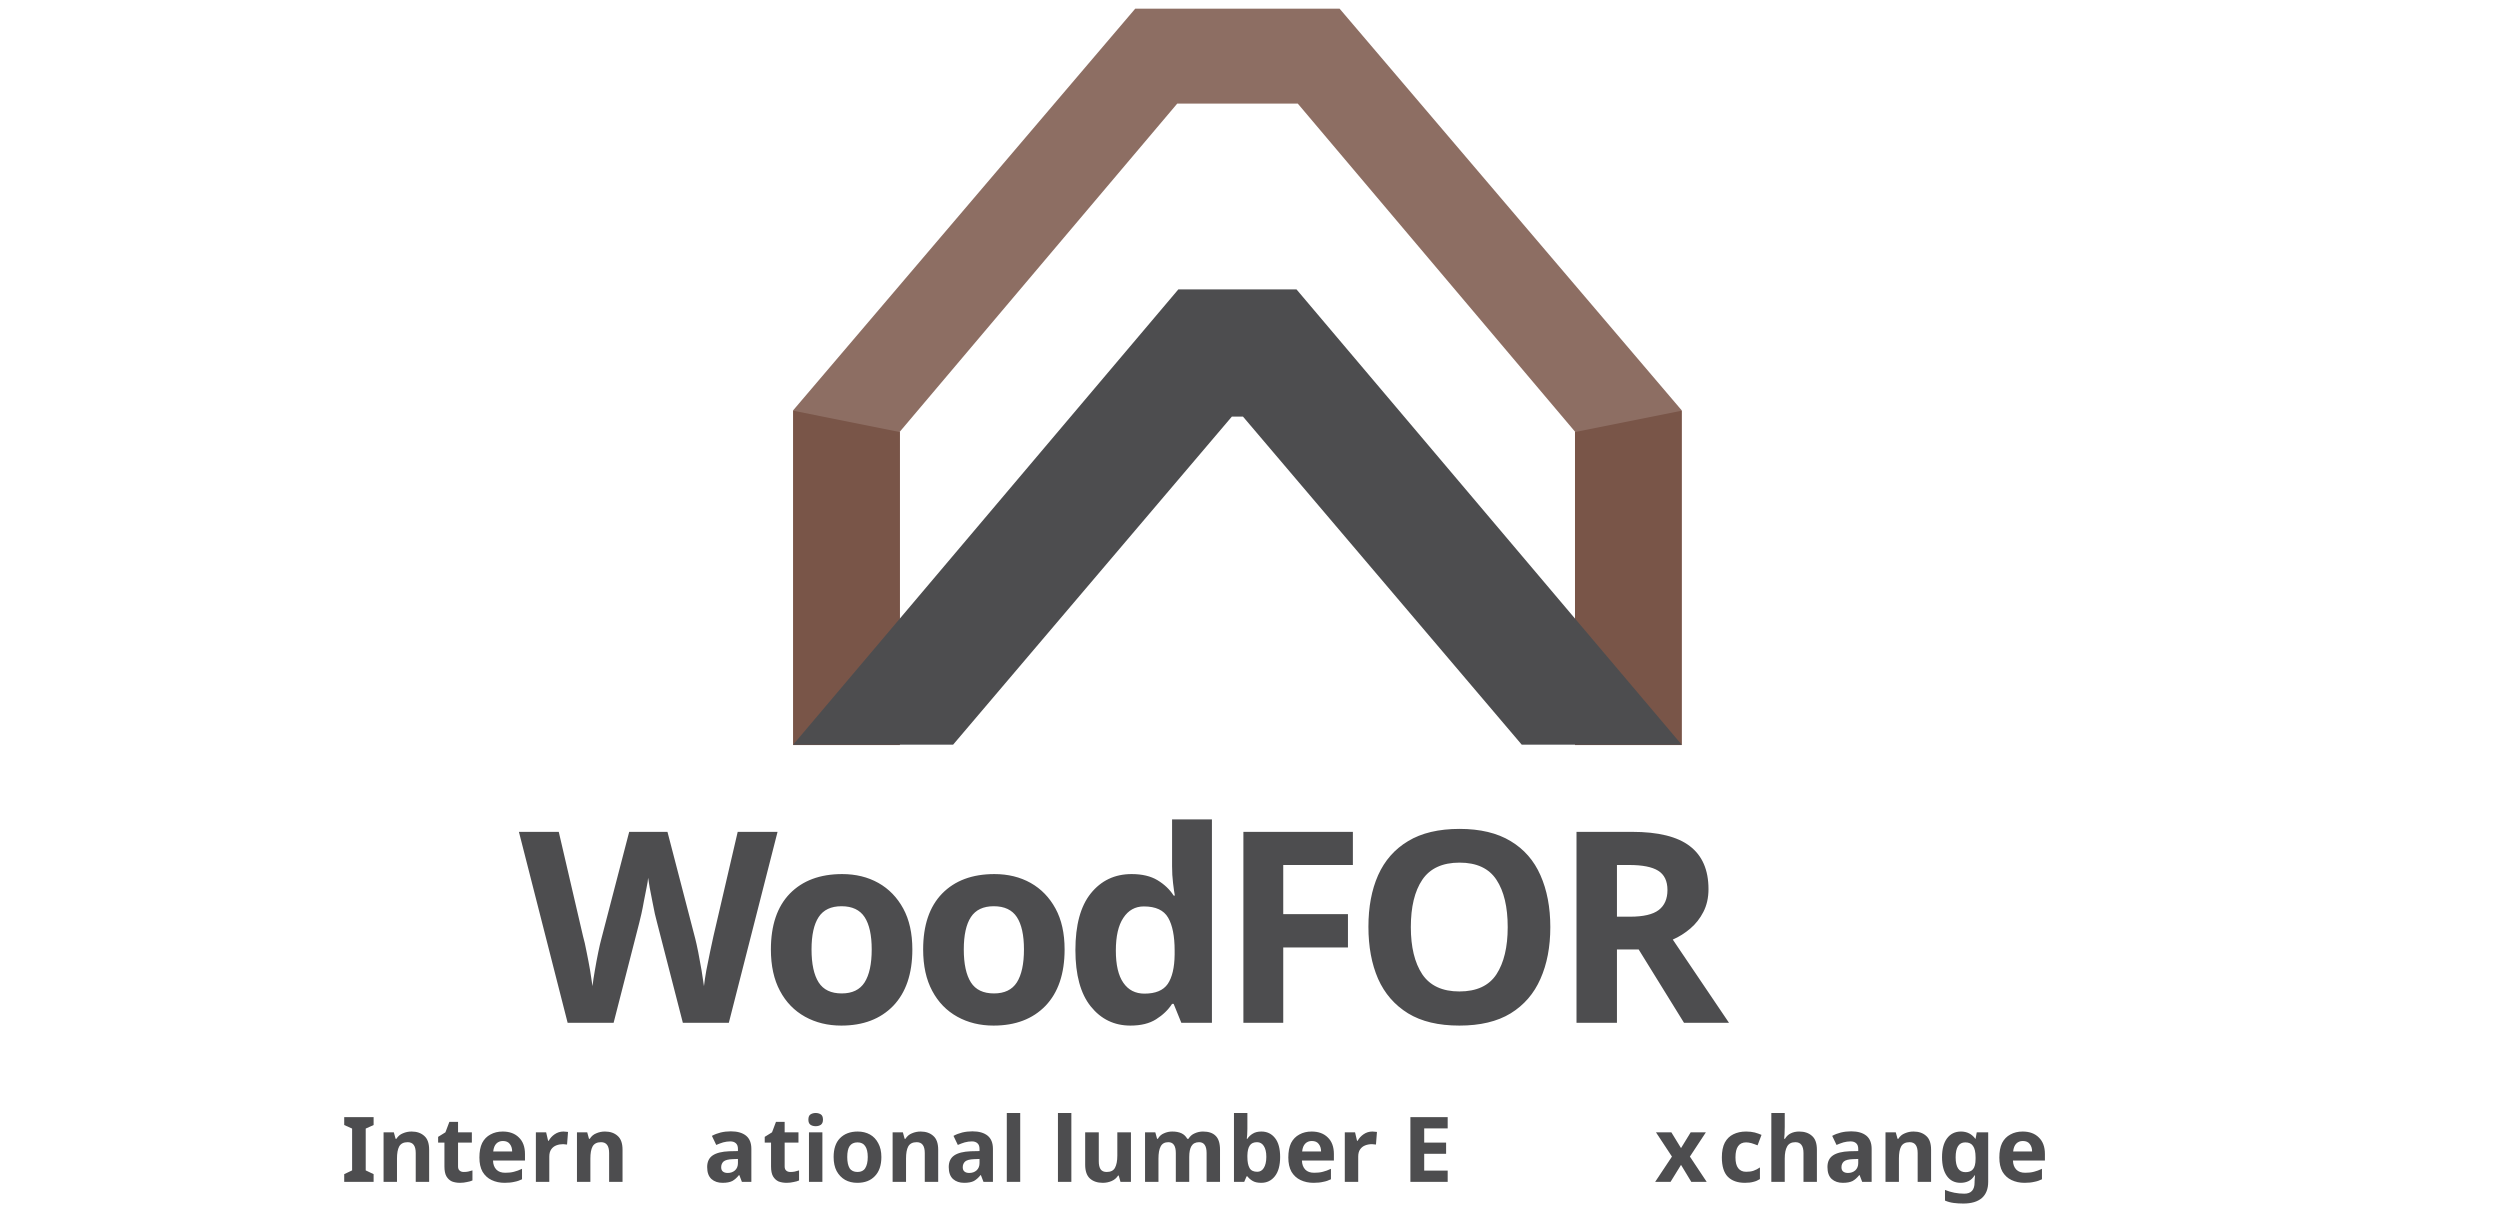
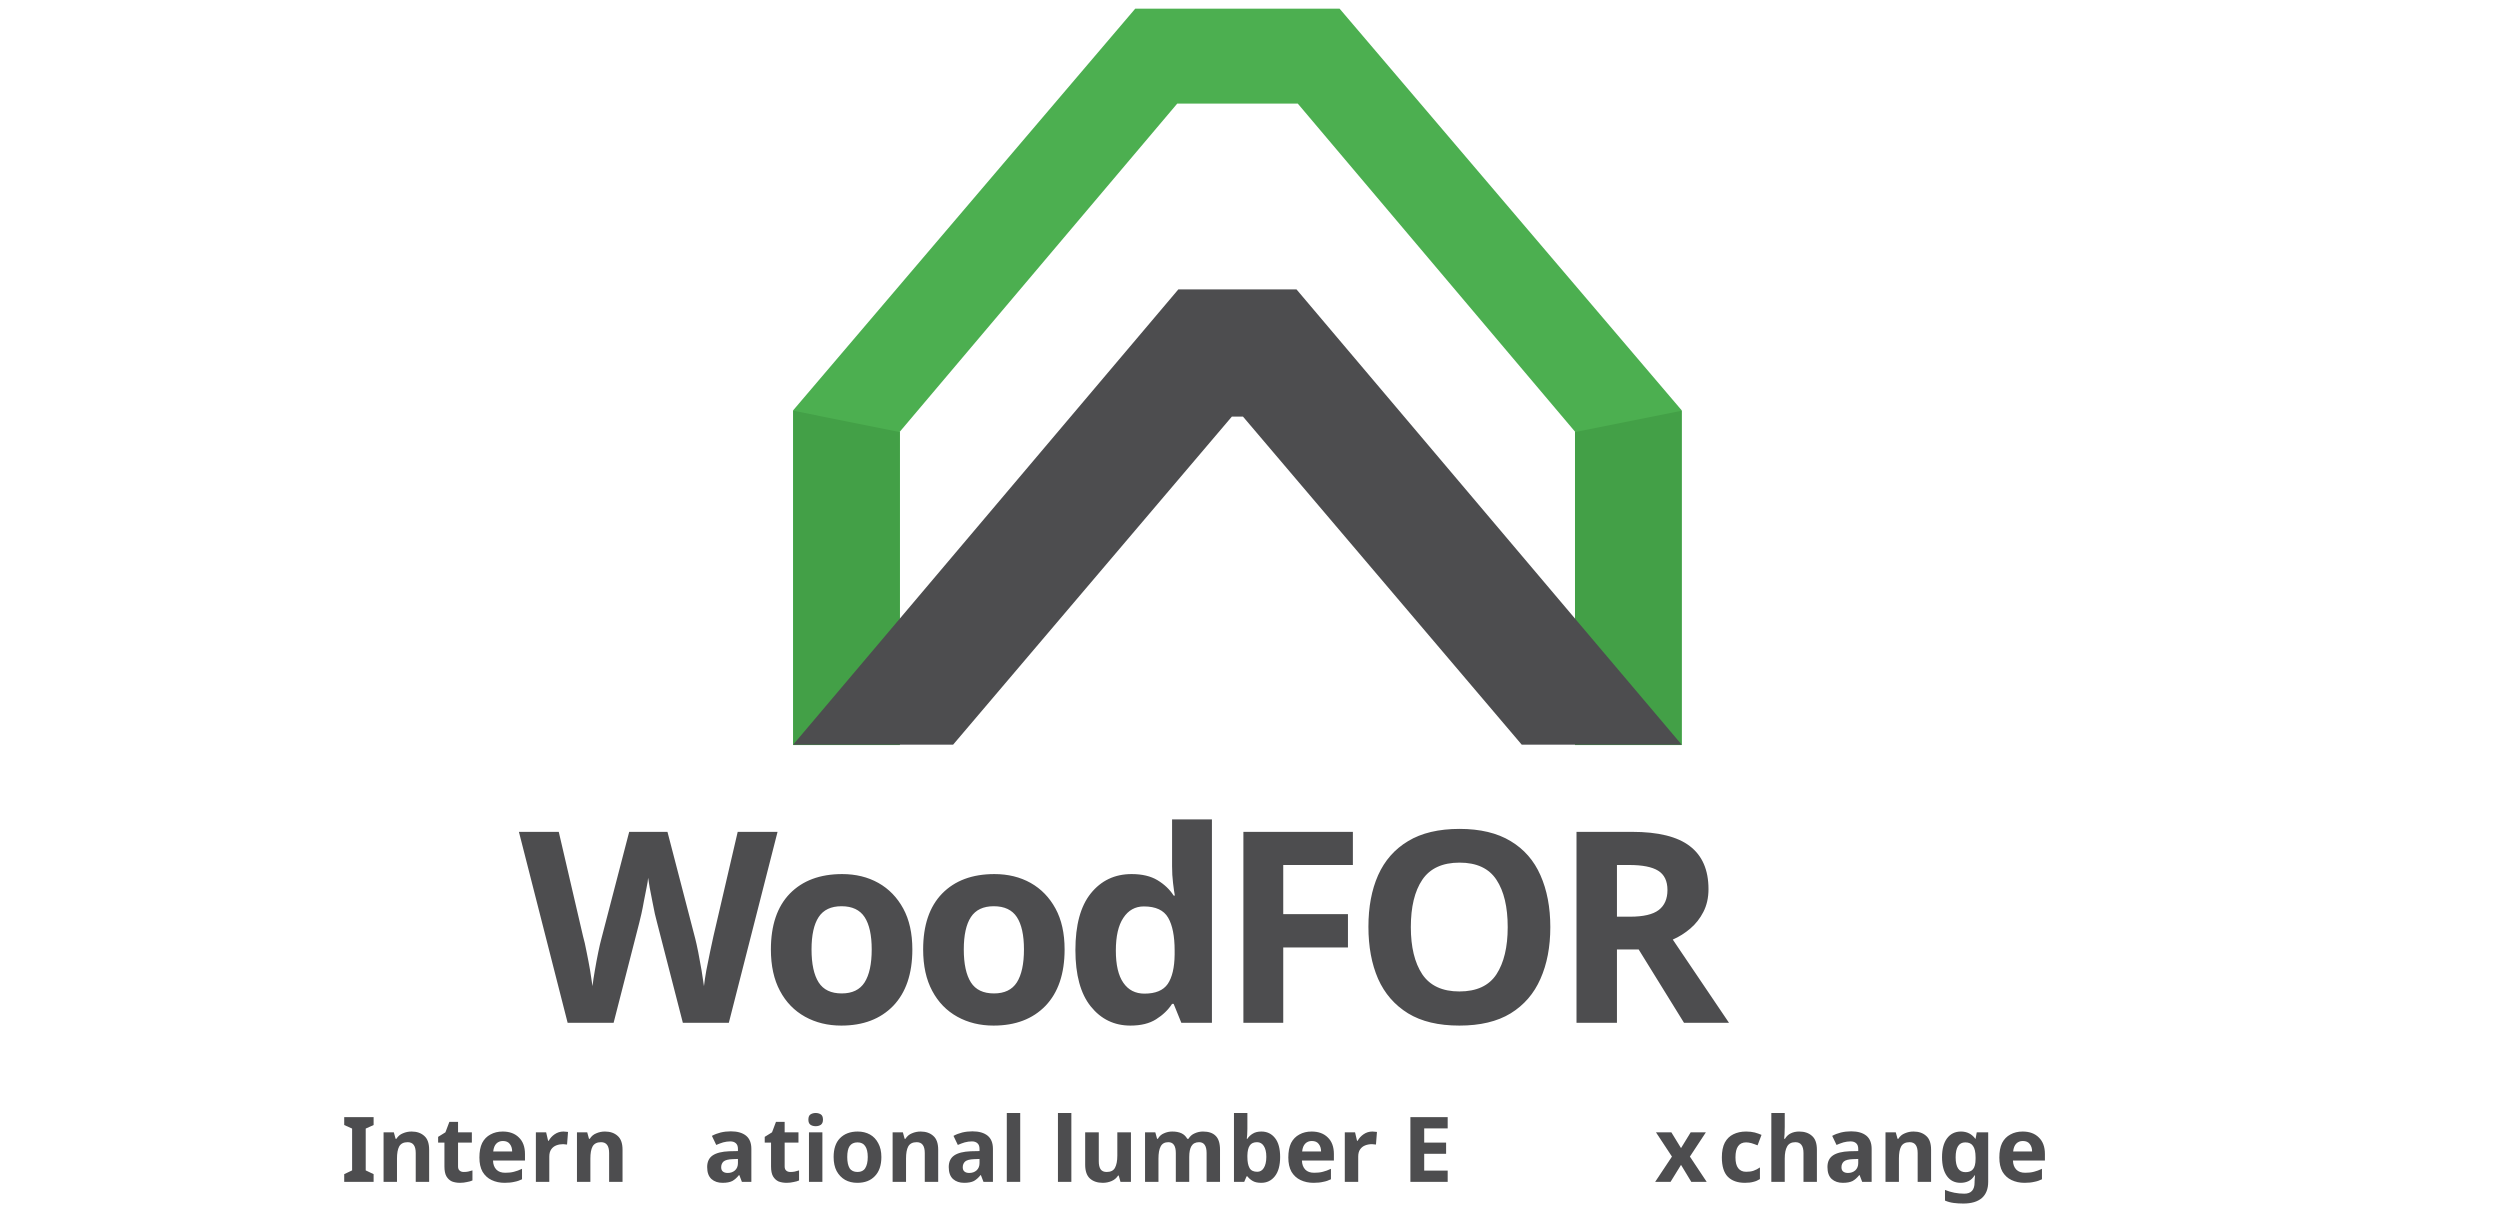
<svg xmlns="http://www.w3.org/2000/svg" width="198px" height="97px" viewBox="0 0 198 97" version="1.1">
  <defs />
  <g id="Page-1" stroke="none" stroke-width="1" fill="none" fill-rule="evenodd">
    <g id="ЂЃ£Ѓ-†£аЃ-3" transform="translate(4, -130)">
-       <path d="M102.094,130.684 L85.913,130.684 L58.818,162.497 L58.818,188.978 L67.268,188.978 L67.268,164.188 L89.237,138.205 L98.784,138.205 L120.742,164.188 L120.742,188.978 L129.189,188.978 L129.189,162.497 L102.094,130.684" id="Fill-16" fill="#8D6E63" />
-       <path d="M58.818,189.008 L67.268,189.008 L67.268,164.218 L58.818,162.527 L58.818,189.008" id="Fill-15" fill="#795548" />
-       <path d="M129.189,189.008 L120.739,189.008 L120.739,164.218 L129.189,162.527 L129.189,189.008" id="Fill-14" fill="#795548" />
+       <path d="M102.094,130.684 L85.913,130.684 L58.818,162.497 L58.818,188.978 L67.268,188.978 L67.268,164.188 L89.237,138.205 L98.784,138.205 L120.742,164.188 L120.742,188.978 L129.189,188.978 L129.189,162.497 L102.094,130.684" id="Fill-16" fill="#4CAF50" />
+       <path d="M58.818,189.008 L67.268,189.008 L67.268,164.218 L58.818,162.527 L58.818,189.008" id="Fill-15" fill="#43A047" />
+       <path d="M129.189,189.008 L120.739,189.008 L120.739,164.218 L129.189,162.527 L129.189,189.008" id="Fill-14" fill="#43A047" />
      <path d="M89.325,152.919 L58.818,188.978 L71.486,188.978 L93.563,162.995 L94.444,162.995 L116.521,188.978 L129.189,188.978 L98.682,152.919 L89.325,152.919" id="Fill-13" fill="#4D4D4F" />
      <text id="WoodFOR" font-family="Prosto Sans" font-size="21.187" font-weight="bold" letter-spacing="-1.059" fill="#4D4D4F">
        <tspan x="37.098" y="211.008">WoodFOR</tspan>
      </text>
      <text id="International-lumber" font-family="Prosto Sans" font-size="7.171" font-weight="bold" fill="#4D4D4F">
        <tspan x="23.029" y="223.603">Intern</tspan>
        <tspan x="51.712" y="223.603" letter-spacing="-0.43">a</tspan>
        <tspan x="56.396" y="223.603">tional lumber E</tspan>
        <tspan x="127.059" y="223.603" letter-spacing="-0.143">x</tspan>
        <tspan x="132.043" y="223.603">change</tspan>
      </text>
    </g>
  </g>
</svg>
